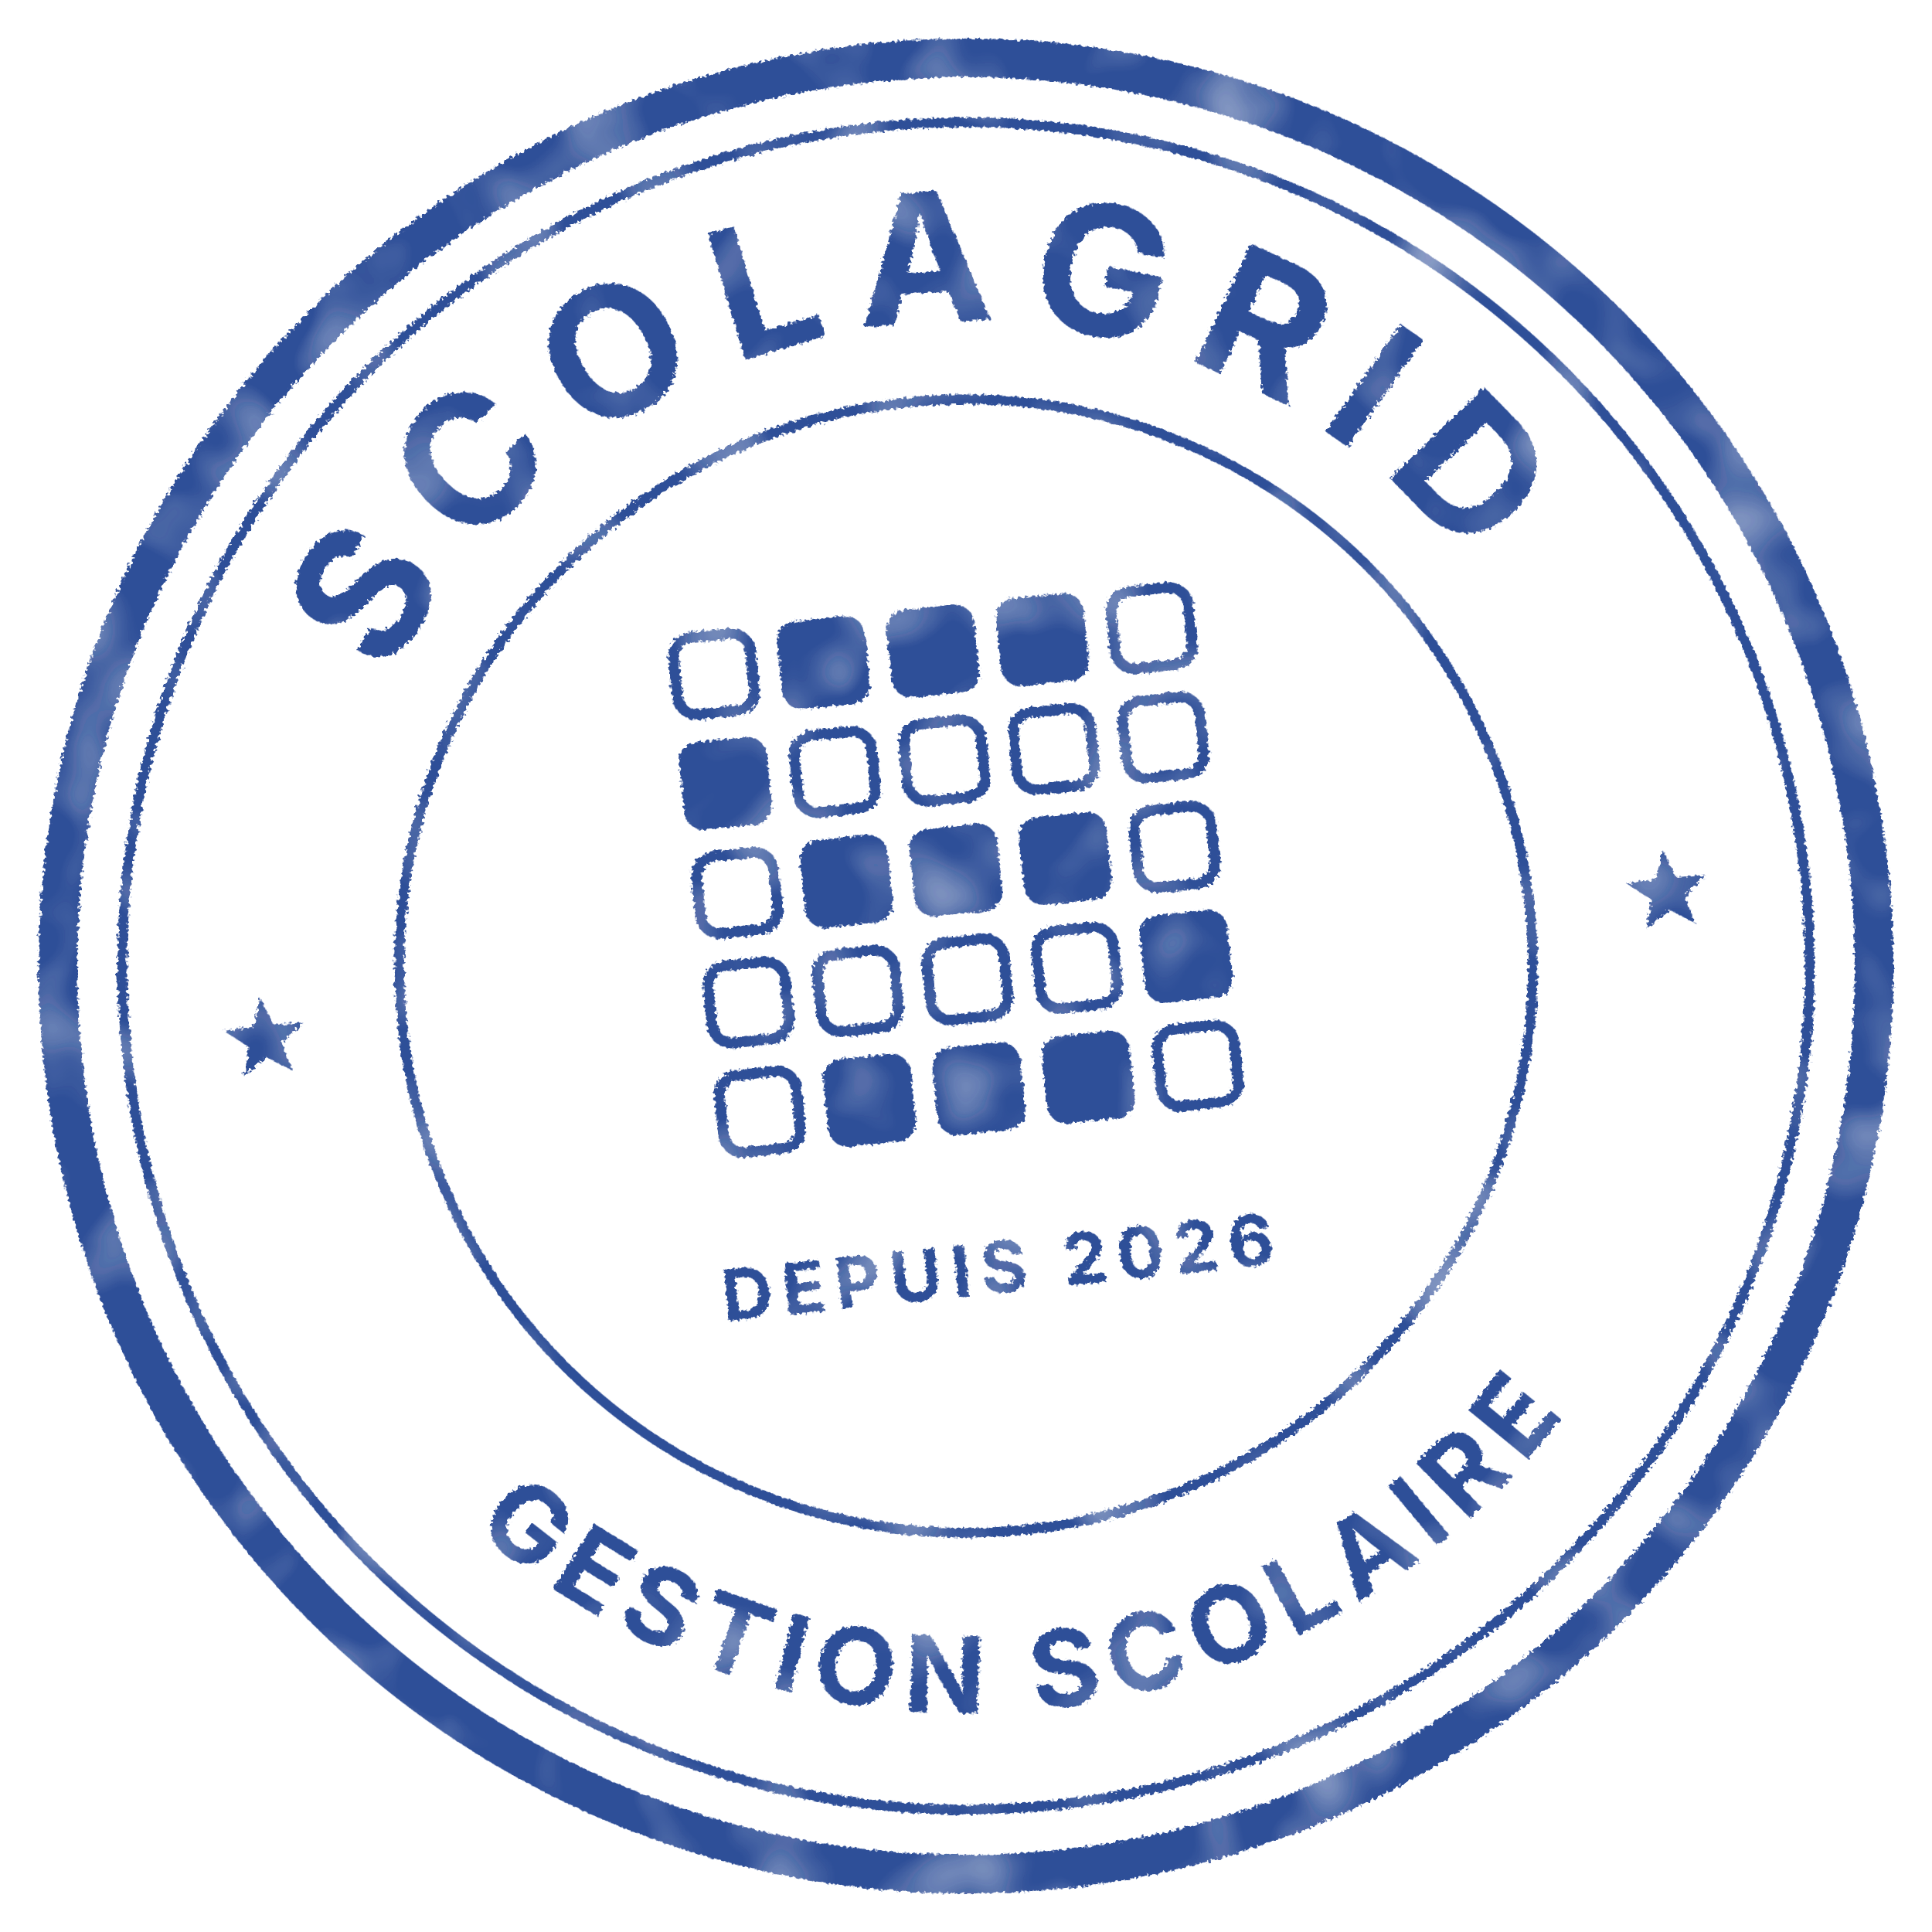
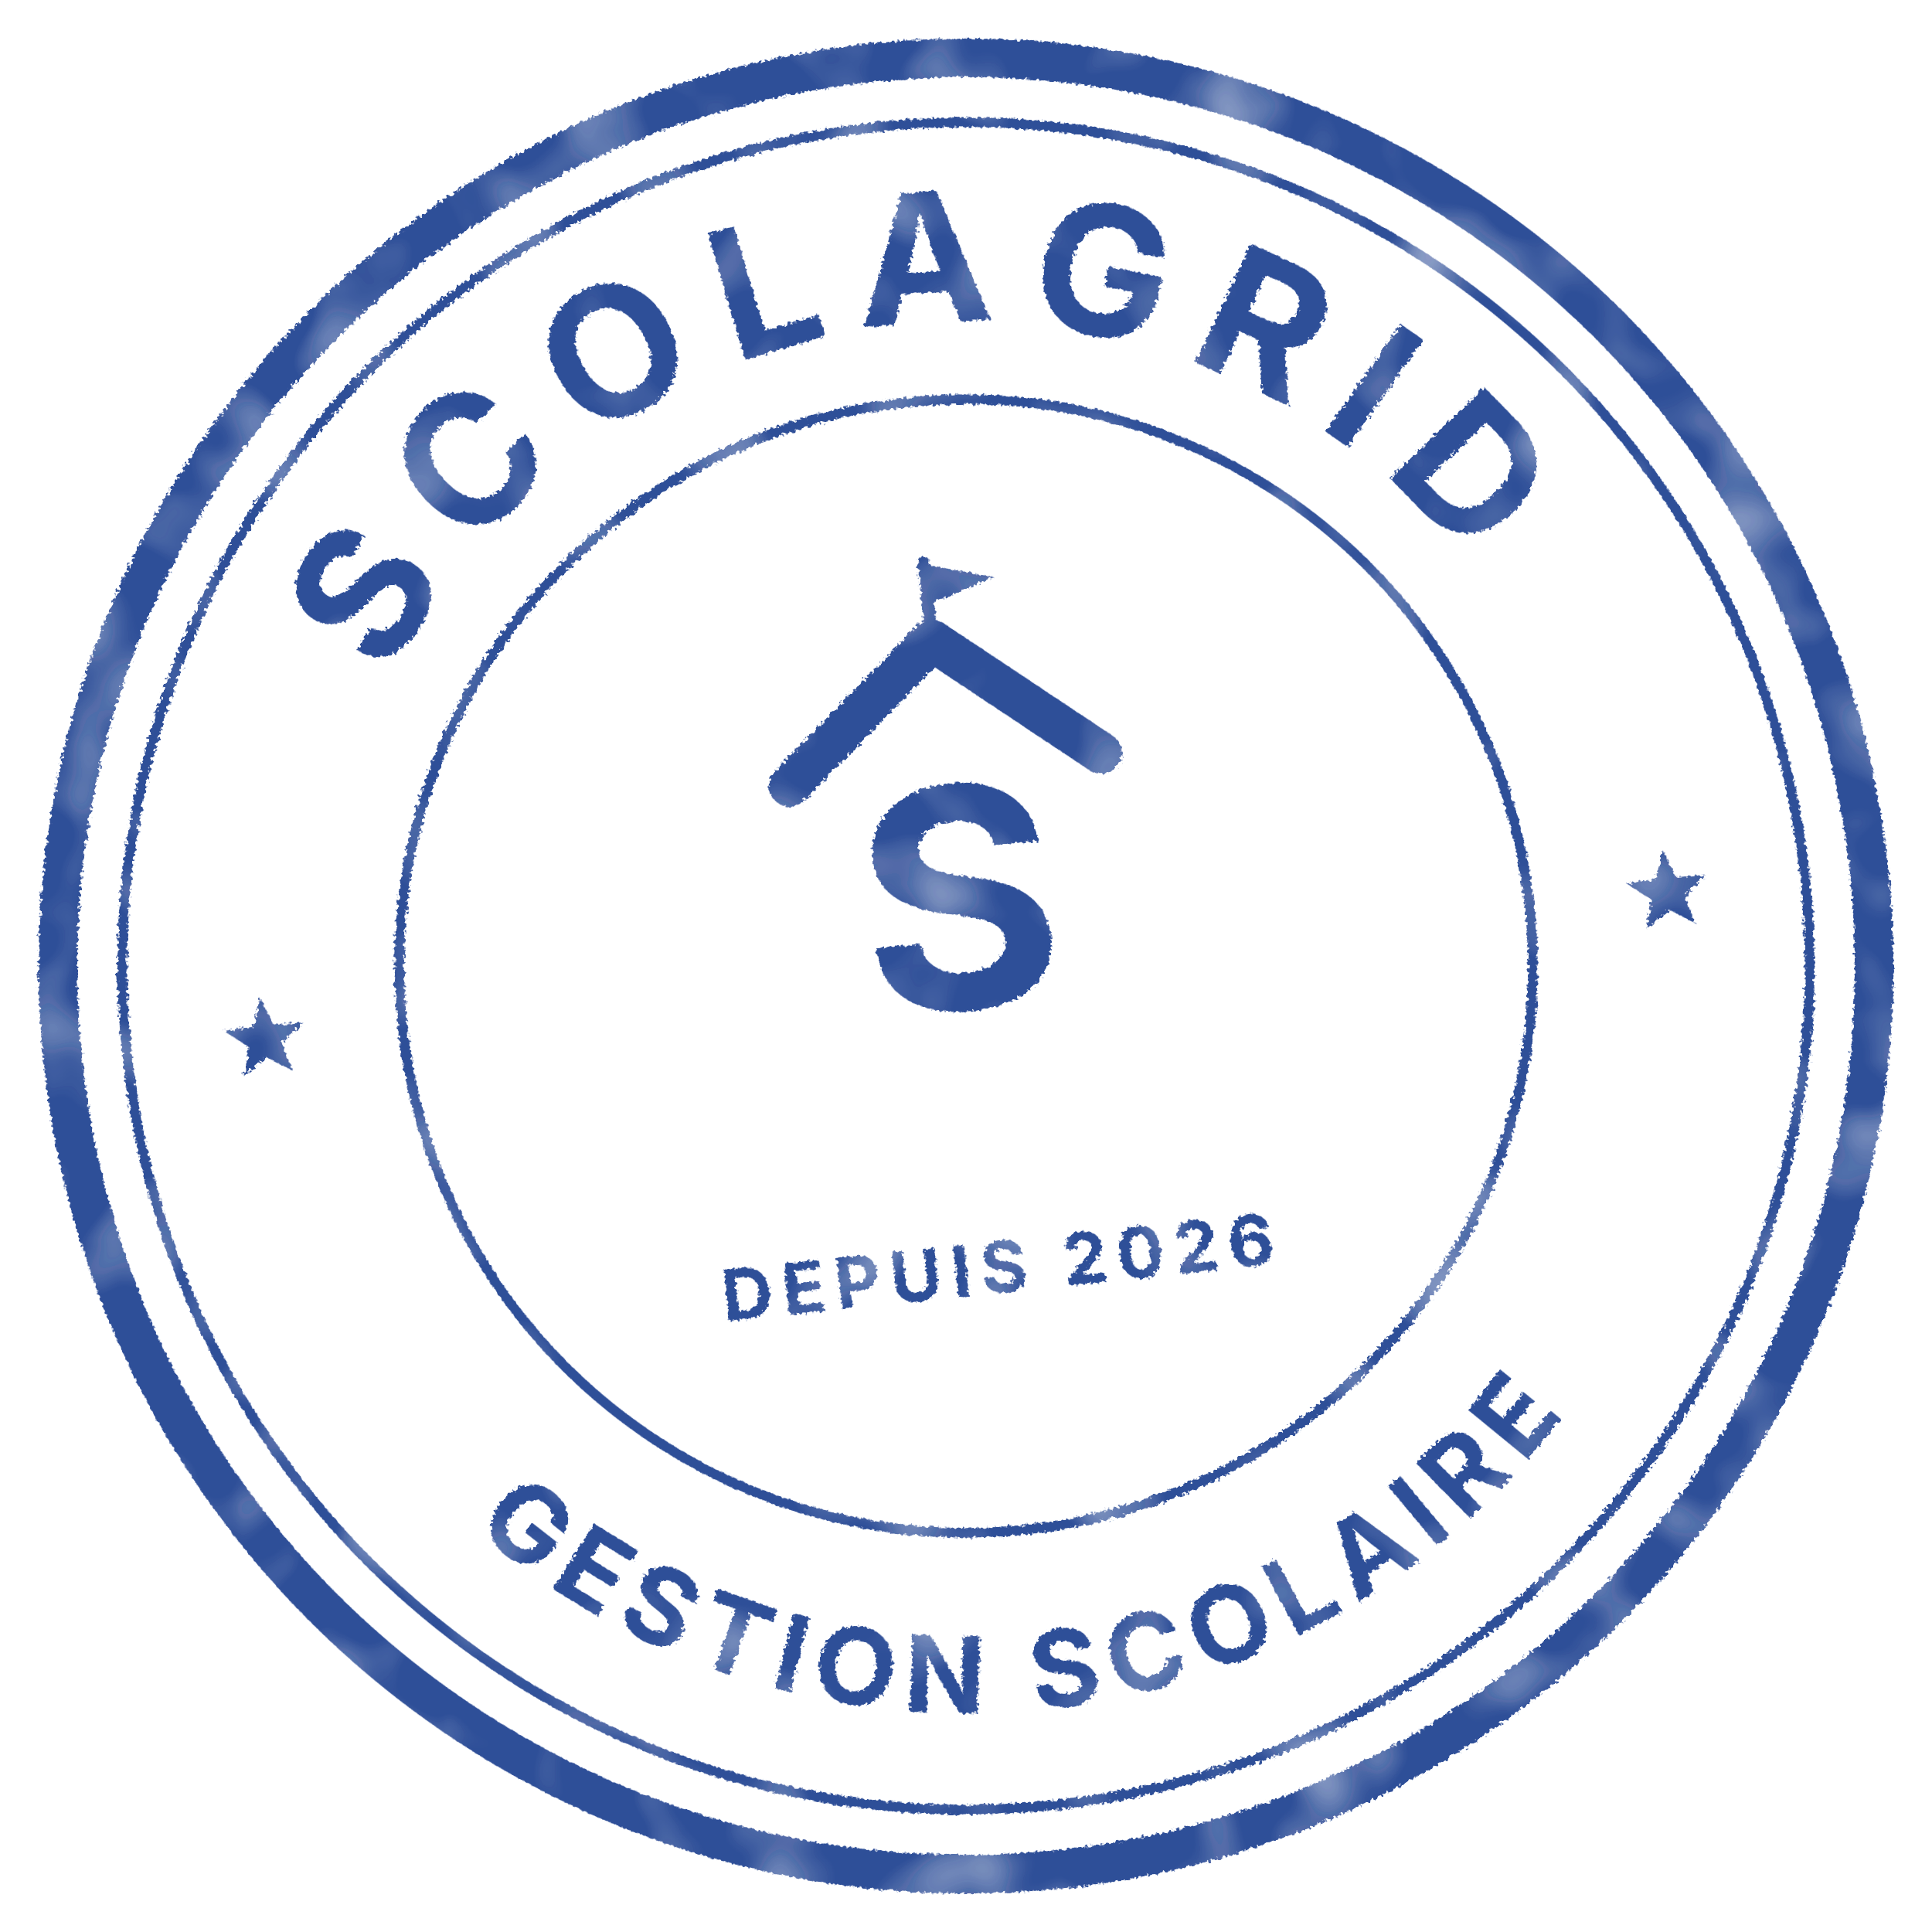
<svg xmlns="http://www.w3.org/2000/svg" viewBox="0 0 600 600" width="600" height="600">
  <defs>
    <filter id="encre" x="-5%" y="-5%" width="110%" height="110%">
      <feTurbulence type="fractalNoise" baseFrequency="0.9" numOctaves="2" seed="7" result="bruit" />
      <feDisplacementMap in="SourceGraphic" in2="bruit" scale="2" result="bouge" />
      <feTurbulence type="fractalNoise" baseFrequency="0.035" numOctaves="2" seed="3" result="taches" />
      <feColorMatrix in="taches" type="matrix" values="0 0 0 0 0  0 0 0 0 0  0 0 0 0 0  0 0 0 -1.1 1.55" result="masque" />
      <feComposite in="bouge" in2="masque" operator="in" />
    </filter>
  </defs>
  <g filter="url(#encre)" opacity="0.92" transform="rotate(-6 300 300)">
    <g fill="none" stroke="#1D3F8F">
      <circle cx="300" cy="300" r="282" stroke-width="12" />
      <circle cx="300" cy="300" r="262" stroke-width="3" />
      <circle cx="300" cy="300" r="176" stroke-width="3" />
    </g>
    <path d="M142.44 177.793Q137.94 183.612 132.584 185.018Q127.228 186.423 122.001 182.589L126.969 176.165Q129.547 177.882 132.149 177.042Q134.751 176.203 136.809 173.542Q138.849 170.903 138.96 168.414Q139.071 165.924 137.232 164.502Q135.566 163.214 133.551 163.989Q131.535 164.763 128.845 166.9L125.215 169.761Q121.058 173.08 117.138 173.747Q113.218 174.414 109.713 171.704Q106.793 169.446 105.821 166.188Q104.849 162.931 105.754 159.258Q106.659 155.585 109.369 152.08Q112.129 148.511 115.408 146.796Q118.688 145.08 122.016 145.269Q125.344 145.458 128.211 147.606L123.276 153.987Q121.196 152.654 118.99 153.316Q116.784 153.978 114.877 156.444Q112.92 158.975 112.907 161.16Q112.894 163.345 114.516 164.599Q116.312 165.987 118.395 165.127Q120.477 164.266 122.564 162.596L125.536 160.228Q128.254 158.009 131.123 156.736Q133.991 155.463 136.849 155.634Q139.707 155.804 142.411 157.895Q146.802 161.291 146.895 166.6Q146.989 171.91 142.44 177.793Z M176.392 143.465Q172.135 146.854 167.265 147.585Q162.395 148.316 157.547 146.199Q152.699 144.082 148.577 138.905Q144.439 133.706 143.465 128.487Q142.492 123.269 144.318 118.67Q146.144 114.071 150.337 110.733Q153.953 107.855 157.948 106.859Q161.943 105.863 165.844 106.9Q169.744 107.936 173.059 111.134L166.448 116.396Q163.938 114.165 160.879 114.207Q157.819 114.249 155.08 116.428Q151.358 119.391 151.266 123.973Q151.173 128.555 155.209 133.626Q159.33 138.803 163.767 139.657Q168.204 140.511 171.884 137.582Q174.601 135.419 175.349 132.43Q176.097 129.44 174.491 126.456L181.101 121.193Q183.105 124.457 183.424 128.414Q183.743 132.371 182.078 136.317Q180.414 140.263 176.392 143.465Z M219.424 117.547Q214.496 119.723 209.563 119.212Q204.629 118.701 200.451 115.434Q196.274 112.168 193.6 106.114Q190.916 100.036 191.31 94.736Q191.704 89.435 194.65 85.444Q197.595 81.453 202.523 79.277Q207.475 77.09 212.397 77.607Q217.318 78.124 221.501 81.403Q225.684 84.682 228.369 90.76Q231.053 96.838 230.648 102.114Q230.242 107.389 227.309 111.374Q224.376 115.36 219.424 117.547ZM216.43 110.769Q220.783 108.847 222.024 104.517Q223.266 100.187 220.614 94.184Q217.952 88.156 213.91 86.145Q209.869 84.134 205.516 86.056Q201.189 87.967 199.946 92.327Q198.703 96.687 201.354 102.69Q203.994 108.668 208.049 110.674Q212.103 112.68 216.43 110.769Z M251.503 105.589 244.055 65.534 252.255 64.009 258.438 97.264 275.724 94.049 276.988 100.851Z M289.421 99.324 305.151 59.247 316.078 59.737 328.511 101.078 319.25 100.663 316.533 91.07 302.083 90.422 298.627 99.737ZM304.452 83.986 314.668 84.445 313.603 80.729Q312.759 77.571 311.939 73.894Q311.119 70.217 310.24 66.017Q309.04 70.178 307.948 73.77Q306.857 77.361 305.791 80.379Z M359.527 109.636Q354.066 107.95 350.684 104.259Q347.302 100.567 346.382 95.39Q345.462 90.212 347.366 84.046Q349.31 77.75 353.088 73.994Q356.866 70.238 361.715 69.131Q366.564 68.024 371.685 69.605Q376.074 70.96 379.111 73.729Q382.148 76.498 383.514 80.139Q384.879 83.78 384.242 87.79L376.143 85.29Q376.17 82.236 374.52 79.981Q372.869 77.726 369.629 76.725Q365.136 75.338 361.268 77.807Q357.401 80.276 355.49 86.468Q353.578 92.661 355.333 96.894Q357.088 101.127 361.765 102.571Q365.919 103.854 368.974 102.393Q372.029 100.932 373.287 97.228L364.822 94.615L366.693 88.554L382.892 93.554L381.392 98.414Q379.811 103.535 376.509 106.536Q373.207 109.538 368.81 110.341Q364.413 111.144 359.527 109.636Z M390.48 121.032 411.477 86.118 425.092 94.305Q431.044 97.885 432.445 102.956Q433.847 108.026 430.747 113.181Q428.591 116.767 425.468 118.351Q422.346 119.935 418.585 119.397L417.826 137.478L409.906 132.715L410.748 116.247L405.124 112.864L397.627 125.331ZM408.605 107.077 413.76 110.177Q420.181 114.038 423.365 108.742Q424.958 106.095 424.222 103.737Q423.486 101.38 420.205 99.407L415.073 96.321Z M461.465 121.386 434.671 152.078 428.389 146.593 455.183 115.901Z M455.688 174.437 446.816 163.185 478.809 137.959 487.765 149.317Q491.558 154.127 492.37 159.11Q493.183 164.093 491.081 168.78Q488.979 173.467 483.997 177.395Q478.994 181.34 473.936 182.299Q468.877 183.258 464.196 181.274Q459.514 179.289 455.688 174.437ZM457.627 165.282 461.081 169.662Q464.721 174.278 469.091 174.698Q473.461 175.117 478.85 170.868Q484.218 166.635 484.828 162.307Q485.437 157.979 481.814 153.384L478.326 148.961Z" fill="#1D3F8F" />
    <path d="M138.656 467.159Q136.238 464.816 135.446 461.974Q134.655 459.132 135.554 456.166Q136.452 453.2 139.098 450.469Q141.8 447.68 144.788 446.715Q147.775 445.751 150.618 446.463Q153.461 447.176 155.729 449.374Q157.674 451.257 158.53 453.523Q159.386 455.788 159.132 458.065Q158.877 460.343 157.472 462.279L153.885 458.804Q154.714 457.207 154.449 455.581Q154.184 453.956 152.749 452.566Q150.758 450.637 148.067 450.902Q145.377 451.167 142.72 453.91Q140.062 456.653 139.854 459.346Q139.646 462.038 141.718 464.045Q143.558 465.828 145.553 465.876Q147.548 465.924 149.198 464.314L145.448 460.681L148.049 457.996L155.224 464.947L153.139 467.1Q150.941 469.368 148.406 470.064Q145.87 470.759 143.345 470.007Q140.821 469.255 138.656 467.159Z M152.323 479.101 166.962 460.071 179.695 469.867 177.21 473.098 168.372 466.299 164.835 470.897 173.009 477.185 170.562 480.365 162.388 474.077 158.704 478.866 167.568 485.685 165.082 488.916Z M178.952 498.333Q175.253 496.072 174.085 493.025Q172.916 489.979 174.826 486.67L178.909 489.166Q178.069 490.787 178.728 492.257Q179.388 493.727 181.079 494.761Q182.756 495.786 184.221 495.69Q185.687 495.595 186.401 494.426Q187.048 493.368 186.465 492.237Q185.882 491.106 184.456 489.668L182.546 487.726Q180.335 485.505 179.692 483.252Q179.048 480.998 180.41 478.771Q181.544 476.915 183.39 476.136Q185.236 475.357 187.445 475.65Q189.655 475.943 191.882 477.305Q194.151 478.692 195.367 480.502Q196.583 482.313 196.687 484.274Q196.791 486.236 195.717 488.053L191.662 485.574Q192.308 484.27 191.778 483.02Q191.248 481.771 189.681 480.813Q188.073 479.829 186.792 479.963Q185.511 480.096 184.881 481.127Q184.183 482.268 184.822 483.432Q185.46 484.597 186.573 485.712L188.152 487.3Q189.626 488.749 190.557 490.347Q191.487 491.945 191.571 493.63Q191.656 495.315 190.605 497.034Q188.899 499.825 185.795 500.222Q182.691 500.619 178.952 498.333Z M201.284 487.947 203.011 484.254 220.775 492.561 219.048 496.254 212.407 493.148 203.963 511.204 199.497 509.115 207.94 491.06Z M230.45 496.034 222.156 518.564 217.544 516.866 225.838 494.336Z M240.109 524.47Q237.042 523.652 234.964 521.596Q232.886 519.541 232.171 516.498Q231.457 513.456 232.462 509.688Q233.472 505.905 235.609 503.615Q237.746 501.325 240.572 500.578Q243.397 499.831 246.464 500.65Q249.547 501.472 251.617 503.526Q253.688 505.579 254.4 508.629Q255.112 511.679 254.103 515.462Q253.093 519.246 250.961 521.52Q248.828 523.794 246.01 524.543Q243.192 525.292 240.109 524.47ZM241.235 520.251Q243.944 520.974 246.112 519.442Q248.28 517.911 249.277 514.175Q250.278 510.423 249.163 508.007Q248.048 505.592 245.339 504.869Q242.645 504.15 240.465 505.695Q238.286 507.24 237.289 510.976Q236.296 514.697 237.419 517.115Q238.541 519.532 241.235 520.251Z M258.586 528.51 261.805 504.718 267.234 505.453 273.126 518.51Q273.67 519.771 274.232 521.27Q274.793 522.769 275.323 524.743Q275.433 522.969 275.584 521.193Q275.735 519.416 275.892 518.251L277.437 506.834L282.419 507.508L279.2 531.3L273.755 530.563L268.399 518.716Q267.889 517.558 267.466 516.476Q267.043 515.395 266.615 514.174Q266.186 512.954 265.653 511.369Q265.489 513.542 265.34 515.367Q265.19 517.193 265.047 518.247L263.568 529.185Z M308.174 532.211Q303.842 532.36 301.189 530.46Q298.536 528.561 298.307 524.747L303.09 524.583Q303.282 526.398 304.642 527.262Q306.002 528.126 307.982 528.058Q309.947 527.99 311.118 527.103Q312.288 526.216 312.241 524.848Q312.198 523.608 311.088 522.985Q309.979 522.362 307.997 521.947L305.334 521.377Q302.264 520.741 300.487 519.215Q298.709 517.688 298.619 515.079Q298.544 512.905 299.656 511.238Q300.767 509.572 302.773 508.6Q304.779 507.628 307.388 507.538Q310.045 507.446 312.057 508.288Q314.069 509.129 315.236 510.709Q316.403 512.289 316.508 514.398L311.757 514.562Q311.579 513.117 310.448 512.366Q309.318 511.615 307.482 511.678Q305.598 511.743 304.602 512.559Q303.607 513.375 303.648 514.583Q303.694 515.92 304.869 516.54Q306.043 517.161 307.585 517.479L309.778 517.935Q311.807 518.333 313.464 519.154Q315.12 519.976 316.118 521.336Q317.117 522.696 317.186 524.709Q317.299 527.978 314.926 530.019Q312.554 532.06 308.174 532.211Z M335.374 529.614Q332.204 530.096 329.5 529.04Q326.797 527.984 324.942 525.479Q323.086 522.974 322.5 519.119Q321.911 515.248 322.945 512.296Q323.98 509.343 326.263 507.529Q328.546 505.715 331.668 505.241Q334.36 504.831 336.694 505.495Q339.028 506.159 340.717 507.834Q342.406 509.508 343.161 512.115L338.238 512.864Q337.611 510.987 336.035 510.11Q334.459 509.233 332.42 509.543Q329.648 509.965 328.256 512.279Q326.864 514.593 327.438 518.368Q328.024 522.224 330.041 523.962Q332.057 525.701 334.797 525.285Q336.82 524.977 338.08 523.669Q339.34 522.361 339.395 520.364L344.317 519.616Q344.383 521.871 343.385 523.987Q342.386 526.103 340.377 527.631Q338.369 529.159 335.374 529.614Z M363.205 523.559Q360.15 524.423 357.314 523.718Q354.477 523.013 352.309 520.762Q350.14 518.512 349.08 514.76Q348.014 510.992 348.681 507.932Q349.348 504.871 351.396 502.785Q353.443 500.699 356.498 499.836Q359.568 498.968 362.397 499.675Q365.226 500.382 367.396 502.64Q369.567 504.899 370.632 508.666Q371.697 512.434 371.026 515.479Q370.355 518.524 368.315 520.608Q366.275 522.691 363.205 523.559ZM362.017 519.357Q364.715 518.595 365.796 516.171Q366.878 513.747 365.825 510.025Q364.769 506.289 362.576 504.782Q360.384 503.275 357.686 504.038Q355.003 504.796 353.919 507.238Q352.834 509.68 353.886 513.401Q354.934 517.107 357.134 518.611Q359.335 520.116 362.017 519.357Z M381.105 517.479 372.026 495.253 376.576 493.395 384.113 511.847 393.705 507.929 395.246 511.703Z M400.761 509.294 396.49 484.285 402.151 481.205 421.015 498.273 416.217 500.884 411.924 496.873 404.437 500.947 405.531 506.699ZM403.672 496.979 408.966 494.098 407.297 492.548Q405.909 491.212 404.375 489.607Q402.842 488.002 401.119 486.151Q401.781 488.615 402.324 490.76Q402.867 492.904 403.249 494.751Z M417.527 471.621 430.858 491.589 426.771 494.317 413.44 474.349Z M437.759 486.873 422.802 468.092 430.125 462.26Q433.327 459.71 436.415 459.98Q439.503 460.25 441.712 463.023Q443.248 464.951 443.48 467.001Q443.712 469.051 442.641 471.017L452.468 475.158L448.208 478.551L439.288 474.696L436.263 477.106L441.604 483.811ZM433.784 473.992 436.557 471.784Q440.01 469.033 437.741 466.185Q436.607 464.76 435.154 464.682Q433.701 464.603 431.936 466.008L429.176 468.207Z M457.533 470.496 440.653 453.423 452.077 442.128 454.943 445.027 447.014 452.867 451.092 456.992 458.426 449.742 461.247 452.595 453.913 459.845 458.161 464.142 466.114 456.28 468.98 459.179Z" fill="#1D3F8F" />
    <polygon points="81.00,287.00 84.21,295.58 93.36,295.98 86.19,301.69 88.64,310.52 81.00,305.46 73.36,310.52 75.81,301.69 68.64,295.98 77.79,295.58" fill="#1D3F8F" />
    <polygon points="519.00,287.00 522.21,295.58 531.36,295.98 524.19,301.69 526.64,310.52 519.00,305.46 511.36,310.52 513.81,301.69 506.64,295.98 515.79,295.58" fill="#1D3F8F" />
-     <rect x="219.64" y="189.64" width="24.05" height="24.05" rx="6.01" fill="none" stroke="#1D3F8F" stroke-width="3.28" />
-     <rect x="252.17" y="188.00" width="27.33" height="27.33" rx="6.01" fill="#1D3F8F" />
-     <rect x="286.33" y="188.00" width="27.33" height="27.33" rx="6.01" fill="#1D3F8F" />
-     <rect x="320.50" y="188.00" width="27.33" height="27.33" rx="6.01" fill="#1D3F8F" />
-     <rect x="356.31" y="189.64" width="24.05" height="24.05" rx="6.01" fill="none" stroke="#1D3F8F" stroke-width="3.28" />
-     <rect x="218.00" y="222.17" width="27.33" height="27.33" rx="6.01" fill="#1D3F8F" />
-     <rect x="253.81" y="223.81" width="24.05" height="24.05" rx="6.01" fill="none" stroke="#1D3F8F" stroke-width="3.28" />
-     <rect x="287.97" y="223.81" width="24.05" height="24.05" rx="6.01" fill="none" stroke="#1D3F8F" stroke-width="3.28" />
-     <rect x="322.14" y="223.81" width="24.05" height="24.05" rx="6.01" fill="none" stroke="#1D3F8F" stroke-width="3.28" />
-     <rect x="356.31" y="223.81" width="24.05" height="24.05" rx="6.01" fill="none" stroke="#1D3F8F" stroke-width="3.28" />
-     <rect x="219.64" y="257.97" width="24.05" height="24.05" rx="6.01" fill="none" stroke="#1D3F8F" stroke-width="3.28" />
-     <rect x="252.17" y="256.33" width="27.33" height="27.33" rx="6.01" fill="#1D3F8F" />
-     <rect x="286.33" y="256.33" width="27.33" height="27.33" rx="6.01" fill="#1D3F8F" />
-     <rect x="320.50" y="256.33" width="27.33" height="27.33" rx="6.01" fill="#1D3F8F" />
-     <rect x="356.31" y="257.97" width="24.05" height="24.05" rx="6.01" fill="none" stroke="#1D3F8F" stroke-width="3.28" />
-     <rect x="219.64" y="292.14" width="24.05" height="24.05" rx="6.01" fill="none" stroke="#1D3F8F" stroke-width="3.28" />
-     <rect x="253.81" y="292.14" width="24.05" height="24.05" rx="6.01" fill="none" stroke="#1D3F8F" stroke-width="3.28" />
-     <rect x="287.97" y="292.14" width="24.05" height="24.05" rx="6.01" fill="none" stroke="#1D3F8F" stroke-width="3.28" />
-     <rect x="322.14" y="292.14" width="24.05" height="24.05" rx="6.01" fill="none" stroke="#1D3F8F" stroke-width="3.28" />
-     <rect x="354.67" y="290.50" width="27.33" height="27.33" rx="6.01" fill="#1D3F8F" />
-     <rect x="219.64" y="326.31" width="24.05" height="24.05" rx="6.01" fill="none" stroke="#1D3F8F" stroke-width="3.28" />
-     <rect x="252.17" y="324.67" width="27.33" height="27.33" rx="6.01" fill="#1D3F8F" />
-     <rect x="286.33" y="324.67" width="27.33" height="27.33" rx="6.01" fill="#1D3F8F" />
-     <rect x="320.50" y="324.67" width="27.33" height="27.33" rx="6.01" fill="#1D3F8F" />
-     <rect x="356.31" y="326.31" width="24.05" height="24.05" rx="6.01" fill="none" stroke="#1D3F8F" stroke-width="3.28" />
+     <g transform="translate(202.72 148.92) scale(0.38)">
+       <path d="M128 236 L256 130 L384 236" fill="none" stroke="#1D3F8F" stroke-width="34" stroke-linecap="round" stroke-linejoin="round" />
+       <path d="M256 132 L256 66" stroke="#1D3F8F" stroke-width="10" stroke-linecap="round" />
+       <path d="M258 68 L312 84 L258 100 Z" fill="#1D3F8F" />
+       <path d="M257.282 434.686Q224.445 434.686 204.853 419.61Q185.26 404.534 184.528 375.604H220.783Q221.759 389.397 231.83 396.294Q241.901 403.191 256.916 403.191Q271.808 403.191 280.902 396.783Q289.997 390.374 289.997 379.998Q289.997 370.599 281.757 365.594Q273.517 360.589 258.625 356.927L238.605 351.922Q215.534 346.307 202.472 334.283Q189.411 322.259 189.411 302.483Q189.411 286.004 198.261 273.675Q207.111 261.346 222.553 254.51Q237.995 247.674 257.77 247.674Q277.912 247.674 292.926 254.571Q307.941 261.468 316.364 273.736Q324.787 286.004 325.031 301.995H289.02Q288.043 291.009 279.682 285.027Q271.32 279.046 257.404 279.046Q243.122 279.046 235.37 284.966Q227.619 290.887 227.619 300.042Q227.619 310.174 236.347 315.179Q245.075 320.184 256.671 322.991L273.151 327.02Q288.41 330.56 300.739 337.212Q313.068 343.865 320.27 354.424Q327.472 364.983 327.472 380.242Q327.472 405.022 308.979 419.854Q290.485 434.686 257.282 434.686Z" fill="#1D3F8F" />
+     </g>
    <path d="M220.96 402.0H215.332V385.994H221.014Q223.42 385.994 225.155 386.956Q226.89 387.917 227.825 389.706Q228.759 391.494 228.759 393.986Q228.759 396.489 227.825 398.283Q226.89 400.077 225.139 401.039Q223.388 402.0 220.96 402.0ZM218.608 399.175H220.799Q223.109 399.175 224.301 397.929Q225.494 396.683 225.494 393.986Q225.494 391.301 224.307 390.06Q223.12 388.819 220.821 388.819H218.608Z M234.219 402.0V385.994H244.929V388.712H237.496V392.579H244.371V395.254H237.496V399.282H244.951V402.0Z M250.583 402.0V385.994H256.824Q258.65 385.994 259.928 386.687Q261.207 387.38 261.878 388.599Q262.549 389.818 262.549 391.397Q262.549 392.987 261.867 394.196Q261.185 395.404 259.885 396.086Q258.585 396.769 256.749 396.769H253.859V402.0ZM253.859 394.126H256.222Q257.726 394.126 258.446 393.363Q259.166 392.601 259.166 391.397Q259.166 390.184 258.446 389.442Q257.726 388.701 256.211 388.701H253.859Z M274.444 402.226Q272.446 402.226 270.963 401.495Q269.481 400.765 268.659 399.449Q267.837 398.133 267.837 396.382V385.994H271.114V396.113Q271.114 397.51 272.021 398.417Q272.929 399.325 274.444 399.325Q275.948 399.325 276.855 398.417Q277.763 397.51 277.763 396.113V385.994H281.05V396.382Q281.05 398.133 280.218 399.449Q279.385 400.765 277.903 401.495Q276.42 402.226 274.444 402.226Z M290.216 385.994V402.0H286.94V385.994Z M301.982 402.236Q299.092 402.236 297.368 400.91Q295.644 399.583 295.58 397.037H298.77Q298.856 398.251 299.742 398.858Q300.628 399.465 301.95 399.465Q303.26 399.465 304.061 398.901Q304.861 398.337 304.861 397.424Q304.861 396.597 304.136 396.156Q303.411 395.716 302.1 395.394L300.338 394.953Q298.308 394.459 297.159 393.401Q296.009 392.343 296.009 390.603Q296.009 389.152 296.788 388.067Q297.567 386.982 298.926 386.381Q300.285 385.779 302.025 385.779Q303.797 385.779 305.119 386.386Q306.44 386.993 307.181 388.073Q307.922 389.152 307.944 390.56H304.775Q304.689 389.593 303.953 389.066Q303.217 388.54 301.993 388.54Q300.736 388.54 300.054 389.061Q299.372 389.582 299.372 390.388Q299.372 391.279 300.14 391.72Q300.908 392.16 301.928 392.407L303.378 392.762Q304.721 393.073 305.806 393.659Q306.891 394.244 307.525 395.173Q308.159 396.103 308.159 397.445Q308.159 399.626 306.531 400.931Q304.904 402.236 301.982 402.236Z M321.614 402.0V399.637L327.286 394.319Q328.371 393.256 328.956 392.466Q329.542 391.677 329.542 390.71Q329.542 389.636 328.838 389.018Q328.134 388.4 327.06 388.4Q325.943 388.4 325.271 389.066Q324.6 389.732 324.6 390.903H321.463Q321.463 389.346 322.178 388.191Q322.892 387.036 324.16 386.408Q325.427 385.779 327.082 385.779Q328.779 385.779 330.046 386.386Q331.314 386.993 332.018 388.057Q332.721 389.12 332.721 390.506Q332.721 391.397 332.372 392.268Q332.023 393.138 331.126 394.217Q330.229 395.297 328.585 396.801L326.168 399.186V399.304H332.936V402.0Z M344.551 402.215Q341.522 402.215 339.835 400.056Q338.149 397.896 338.149 394.008Q338.149 390.119 339.841 387.949Q341.533 385.779 344.551 385.779Q347.581 385.779 349.272 387.955Q350.964 390.13 350.964 394.008Q350.964 397.896 349.278 400.056Q347.591 402.215 344.551 402.215ZM344.551 399.497Q346.034 399.497 346.829 398.068Q347.624 396.64 347.624 394.008Q347.624 391.365 346.829 389.926Q346.034 388.486 344.551 388.486Q343.08 388.486 342.285 389.931Q341.49 391.376 341.49 394.008Q341.49 396.64 342.279 398.068Q343.069 399.497 344.551 399.497Z M356.306 402.0V399.637L361.978 394.319Q363.063 393.256 363.648 392.466Q364.234 391.677 364.234 390.71Q364.234 389.636 363.53 389.018Q362.827 388.4 361.752 388.4Q360.635 388.4 359.964 389.066Q359.292 389.732 359.292 390.903H356.156Q356.156 389.346 356.87 388.191Q357.584 387.036 358.852 386.408Q360.12 385.779 361.774 385.779Q363.471 385.779 364.739 386.386Q366.006 386.993 366.71 388.057Q367.414 389.12 367.414 390.506Q367.414 391.397 367.064 392.268Q366.715 393.138 365.818 394.217Q364.921 395.297 363.278 396.801L360.861 399.186V399.304H367.628V402.0Z M379.179 402.215Q377.955 402.215 376.821 401.807Q375.688 401.398 374.791 400.491Q373.894 399.583 373.368 398.079Q372.841 396.575 372.841 394.373Q372.841 391.688 373.636 389.759Q374.431 387.831 375.881 386.805Q377.332 385.779 379.297 385.779Q380.876 385.779 382.09 386.392Q383.304 387.004 384.045 388.062Q384.787 389.12 384.948 390.431H381.725Q381.521 389.582 380.882 389.093Q380.243 388.604 379.297 388.604Q377.718 388.604 376.891 389.979Q376.064 391.354 376.064 393.718H376.171Q376.708 392.676 377.793 392.08Q378.878 391.483 380.189 391.483Q381.596 391.483 382.713 392.149Q383.831 392.815 384.475 393.981Q385.12 395.146 385.12 396.65Q385.12 398.272 384.368 399.529Q383.616 400.786 382.278 401.5Q380.941 402.215 379.179 402.215ZM379.158 399.615Q380.339 399.615 381.134 398.788Q381.929 397.961 381.929 396.736Q381.929 395.533 381.15 394.706Q380.372 393.879 379.179 393.879Q378.395 393.879 377.761 394.271Q377.127 394.663 376.762 395.313Q376.397 395.963 376.397 396.747Q376.397 397.531 376.757 398.187Q377.117 398.842 377.74 399.229Q378.363 399.615 379.158 399.615Z" fill="#1D3F8F" />
  </g>
</svg>
